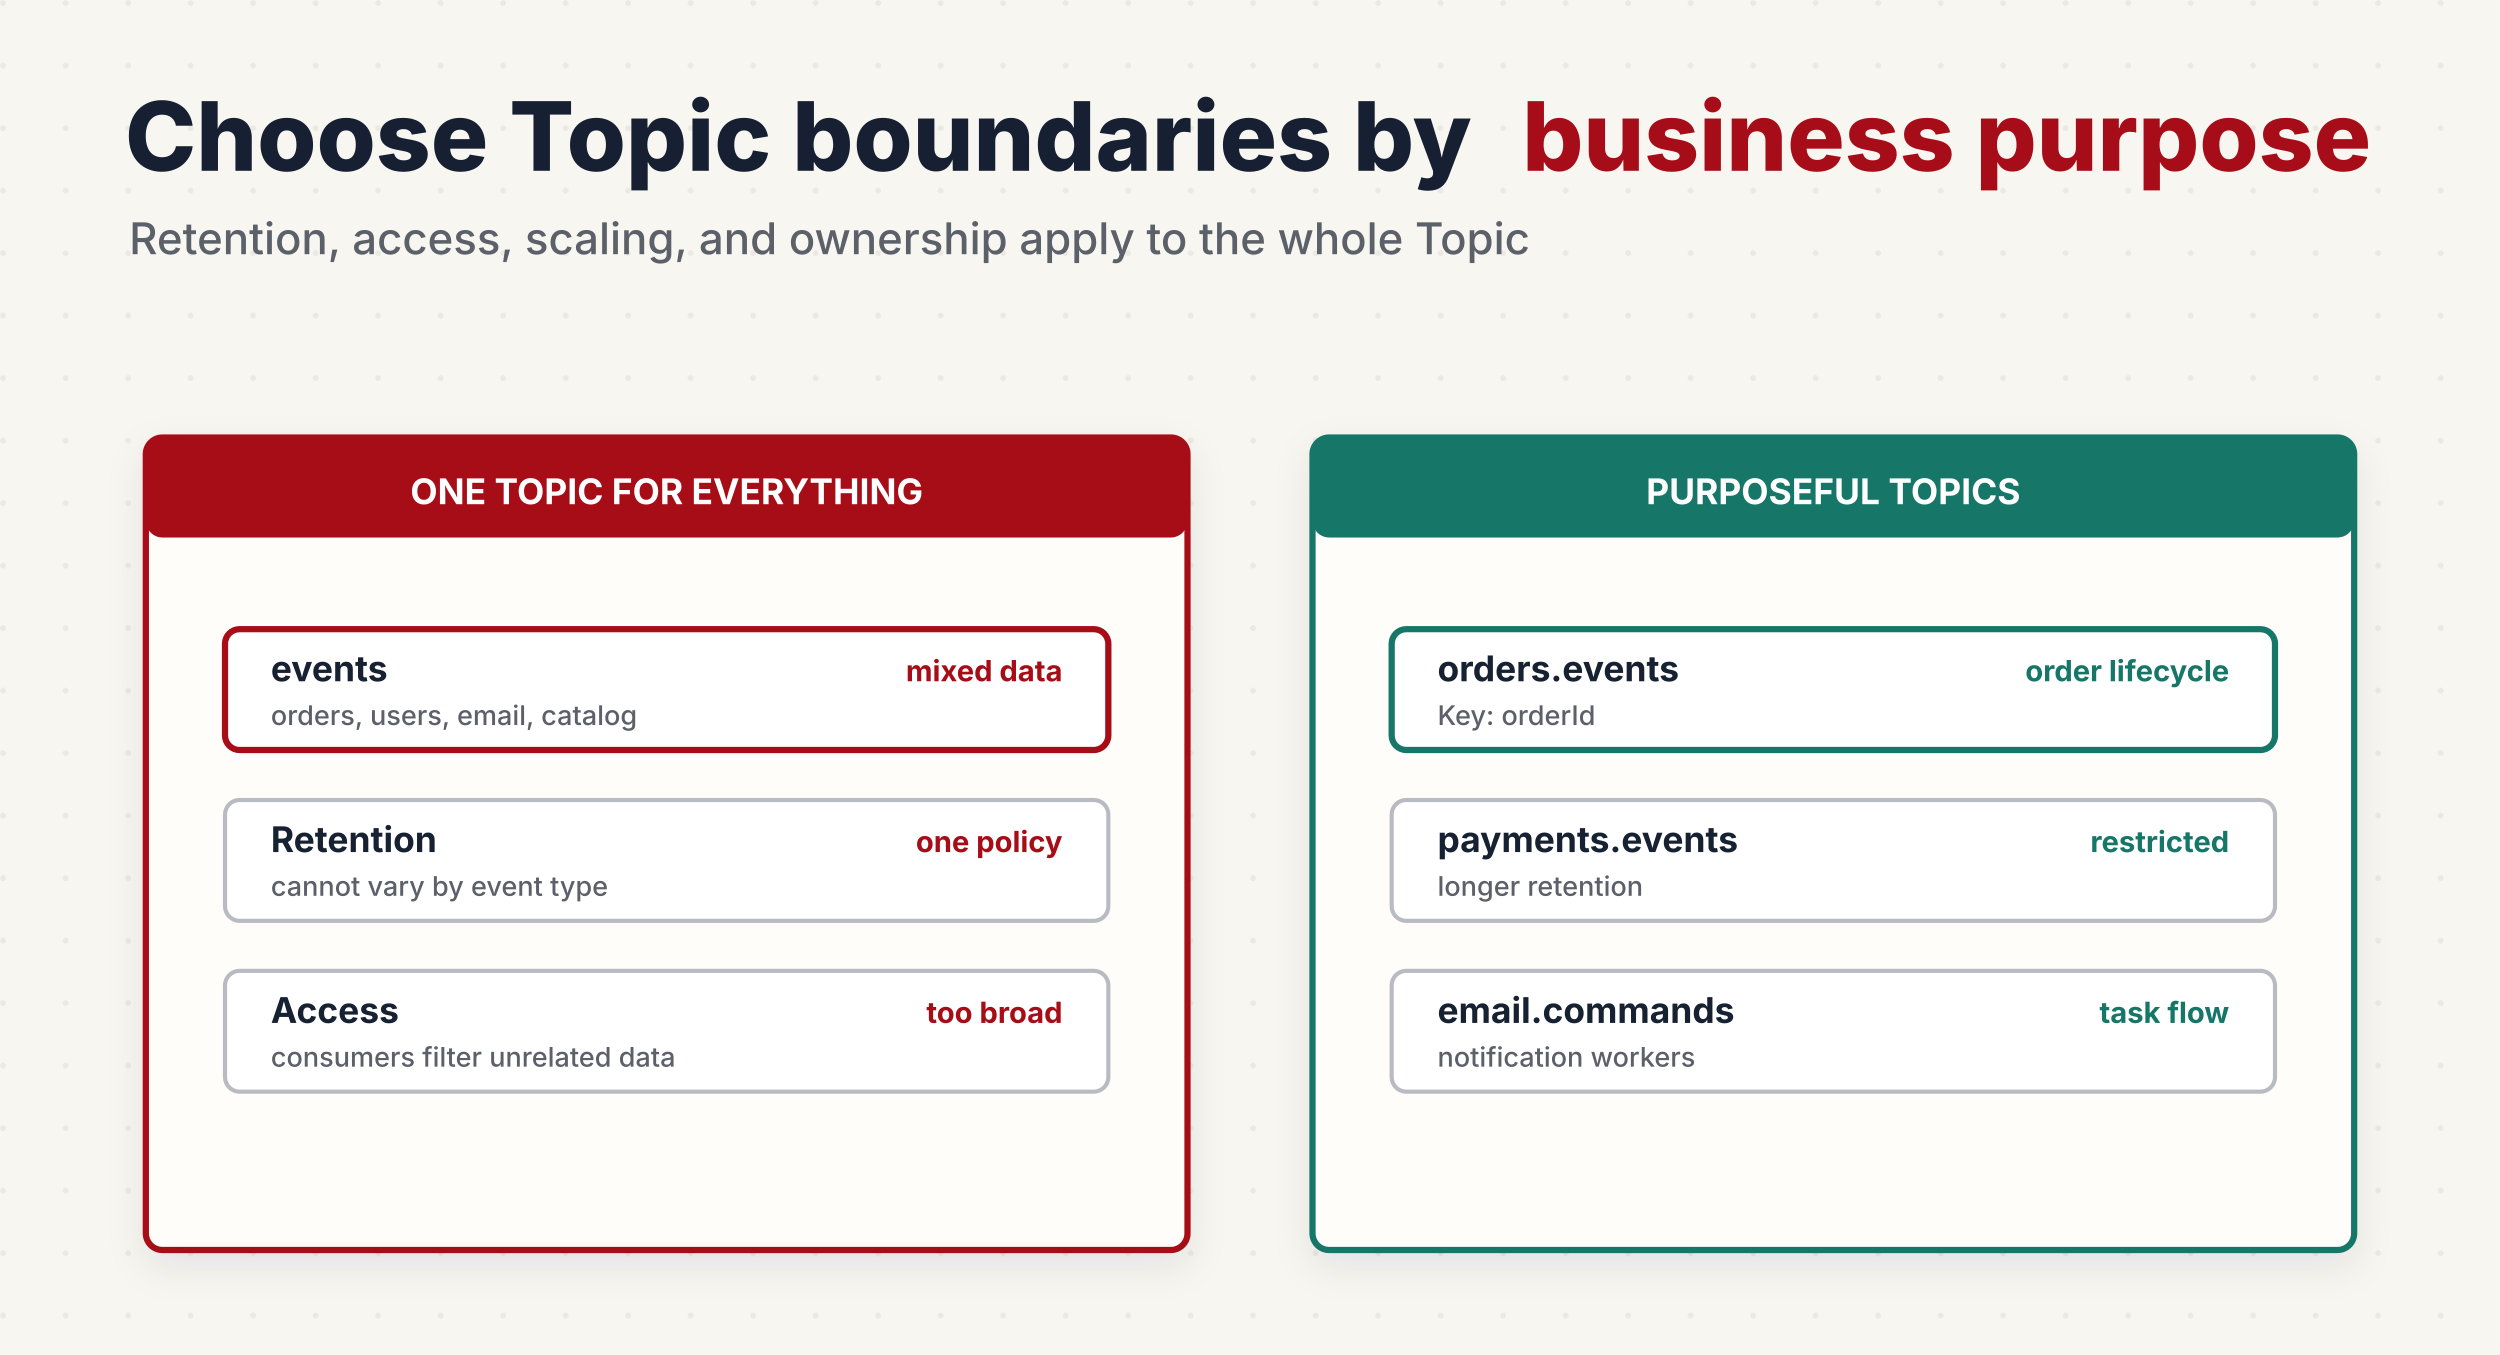
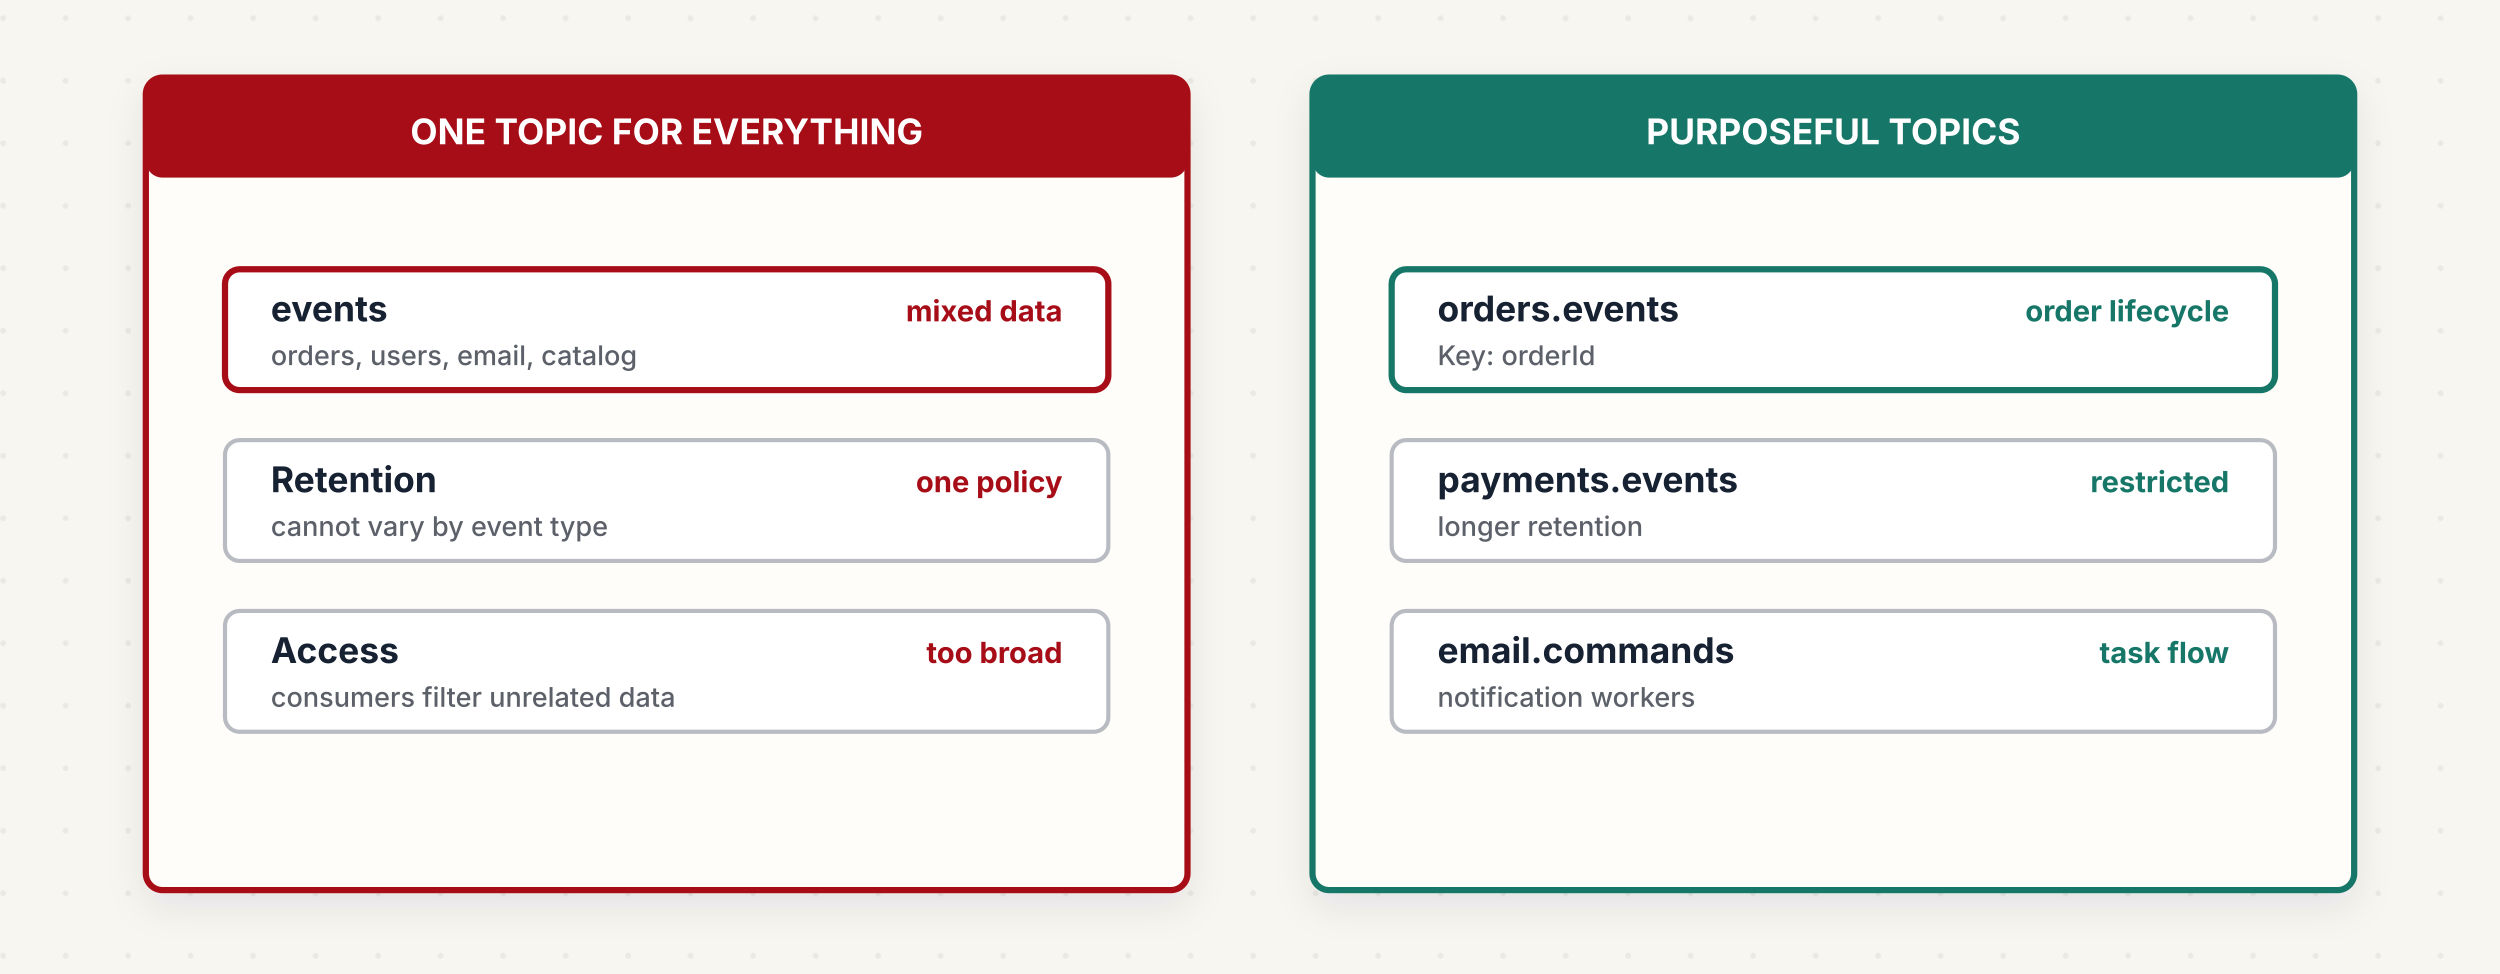
- <svg xmlns="http://www.w3.org/2000/svg" width="960" height="520" viewBox="0 0 1200 650" role="img" aria-labelledby="title desc">
+ <svg xmlns="http://www.w3.org/2000/svg" width="960" height="374" viewBox="0 173 1200 467" role="img" aria-labelledby="title desc">
  <defs>
    <pattern id="grid" width="30" height="30" patternUnits="userSpaceOnUse">
      <circle cx="1.5" cy="1.5" r="1.4" fill="#d9d6cf" opacity=".42" />
    </pattern>
    <filter id="shadow" x="-20%" y="-20%" width="140%" height="140%">
      <feDropShadow dx="0" dy="7" stdDeviation="9" flood-color="#172033" flood-opacity=".08" />
    </filter>
    <marker id="arrow" viewBox="0 0 10 10" refX="9" refY="5" markerWidth="8" markerHeight="8" orient="auto">
      <path d="M0 0 10 5 0 10Z" fill="#a70d18" />
    </marker>
    <marker id="arrowBlue" viewBox="0 0 10 10" refX="9" refY="5" markerWidth="8" markerHeight="8" orient="auto">
      <path d="M0 0 10 5 0 10Z" fill="#275d91" />
    </marker>
    <marker id="arrowGreen" viewBox="0 0 10 10" refX="9" refY="5" markerWidth="8" markerHeight="8" orient="auto">
      <path d="M0 0 10 5 0 10Z" fill="#187769" />
    </marker>
  </defs>
  <rect width="1200" height="700" fill="#f8f6f1" />
  <rect width="1200" height="700" fill="url(#grid)" />
  <g font-family="Inter,ui-sans-serif,system-ui,-apple-system,'Segoe UI',sans-serif">
-     <text x="60" y="82" text-anchor="start" fill="#172033" font-size="46" font-weight="760">Choose Topic boundaries by </text>
-     <text x="730.68" y="82" text-anchor="start" fill="#a70d18" font-size="46" font-weight="760">business purpose</text>
-     <text x="62" y="122" text-anchor="start" fill="#5c6069" font-size="21" font-weight="500">Retention, access, scaling, and ownership apply to the whole Topic</text>
    <g filter="url(#shadow)">
      <rect x="70" y="210" width="500" height="390" rx="8" fill="#fffdfa" stroke="#a70d18" stroke-width="3" />
      <rect x="70" y="210" width="500" height="48" rx="8" fill="#a70d18" />
      <text x="320" y="242" text-anchor="middle" fill="#fff" font-size="17" font-weight="750">ONE TOPIC FOR EVERYTHING</text>
      <rect x="108" y="302" width="424" height="58" rx="7" fill="#fff" stroke="#a70d18" stroke-width="3" />
      <text x="130" y="327" text-anchor="start" fill="#172033" font-size="17" font-weight="720">events</text>
      <text x="510" y="327" text-anchor="end" fill="#a70d18" font-size="14" font-weight="700">mixed data</text>
      <text x="130" y="348" text-anchor="start" fill="#5c6069" font-size="13" font-weight="550">orders, users, email, catalog</text>
      <rect x="108" y="384" width="424" height="58" rx="7" fill="#fff" stroke="#b8bbc1" stroke-width="2" />
      <text x="130" y="409" text-anchor="start" fill="#172033" font-size="17" font-weight="720">Retention</text>
      <text x="510" y="409" text-anchor="end" fill="#a70d18" font-size="14" font-weight="700">one policy</text>
      <text x="130" y="430" text-anchor="start" fill="#5c6069" font-size="13" font-weight="550">cannot vary by event type</text>
      <rect x="108" y="466" width="424" height="58" rx="7" fill="#fff" stroke="#b8bbc1" stroke-width="2" />
      <text x="130" y="491" text-anchor="start" fill="#172033" font-size="17" font-weight="720">Access</text>
      <text x="510" y="491" text-anchor="end" fill="#a70d18" font-size="14" font-weight="700">too broad</text>
      <text x="130" y="512" text-anchor="start" fill="#5c6069" font-size="13" font-weight="550">consumers filter unrelated data</text>
    </g>
    <g filter="url(#shadow)">
      <rect x="630" y="210" width="500" height="390" rx="8" fill="#fffdfa" stroke="#187769" stroke-width="3" />
      <rect x="630" y="210" width="500" height="48" rx="8" fill="#187769" />
      <text x="880" y="242" text-anchor="middle" fill="#fff" font-size="17" font-weight="750">PURPOSEFUL TOPICS</text>
      <rect x="668" y="302" width="424" height="58" rx="7" fill="#fff" stroke="#187769" stroke-width="3" />
      <text x="690" y="327" text-anchor="start" fill="#172033" font-size="17" font-weight="720">orders.events</text>
      <text x="1070" y="327" text-anchor="end" fill="#187769" font-size="14" font-weight="700">order lifecycle</text>
      <text x="690" y="348" text-anchor="start" fill="#5c6069" font-size="13" font-weight="550">Key: orderId</text>
      <rect x="668" y="384" width="424" height="58" rx="7" fill="#fff" stroke="#b8bbc1" stroke-width="2" />
      <text x="690" y="409" text-anchor="start" fill="#172033" font-size="17" font-weight="720">payments.events</text>
      <text x="1070" y="409" text-anchor="end" fill="#187769" font-size="14" font-weight="700">restricted</text>
      <text x="690" y="430" text-anchor="start" fill="#5c6069" font-size="13" font-weight="550">longer retention</text>
      <rect x="668" y="466" width="424" height="58" rx="7" fill="#fff" stroke="#b8bbc1" stroke-width="2" />
      <text x="690" y="491" text-anchor="start" fill="#172033" font-size="17" font-weight="720">email.commands</text>
      <text x="1070" y="491" text-anchor="end" fill="#187769" font-size="14" font-weight="700">task flow</text>
      <text x="690" y="512" text-anchor="start" fill="#5c6069" font-size="13" font-weight="550">notification workers</text>
    </g>
  </g>
</svg>
